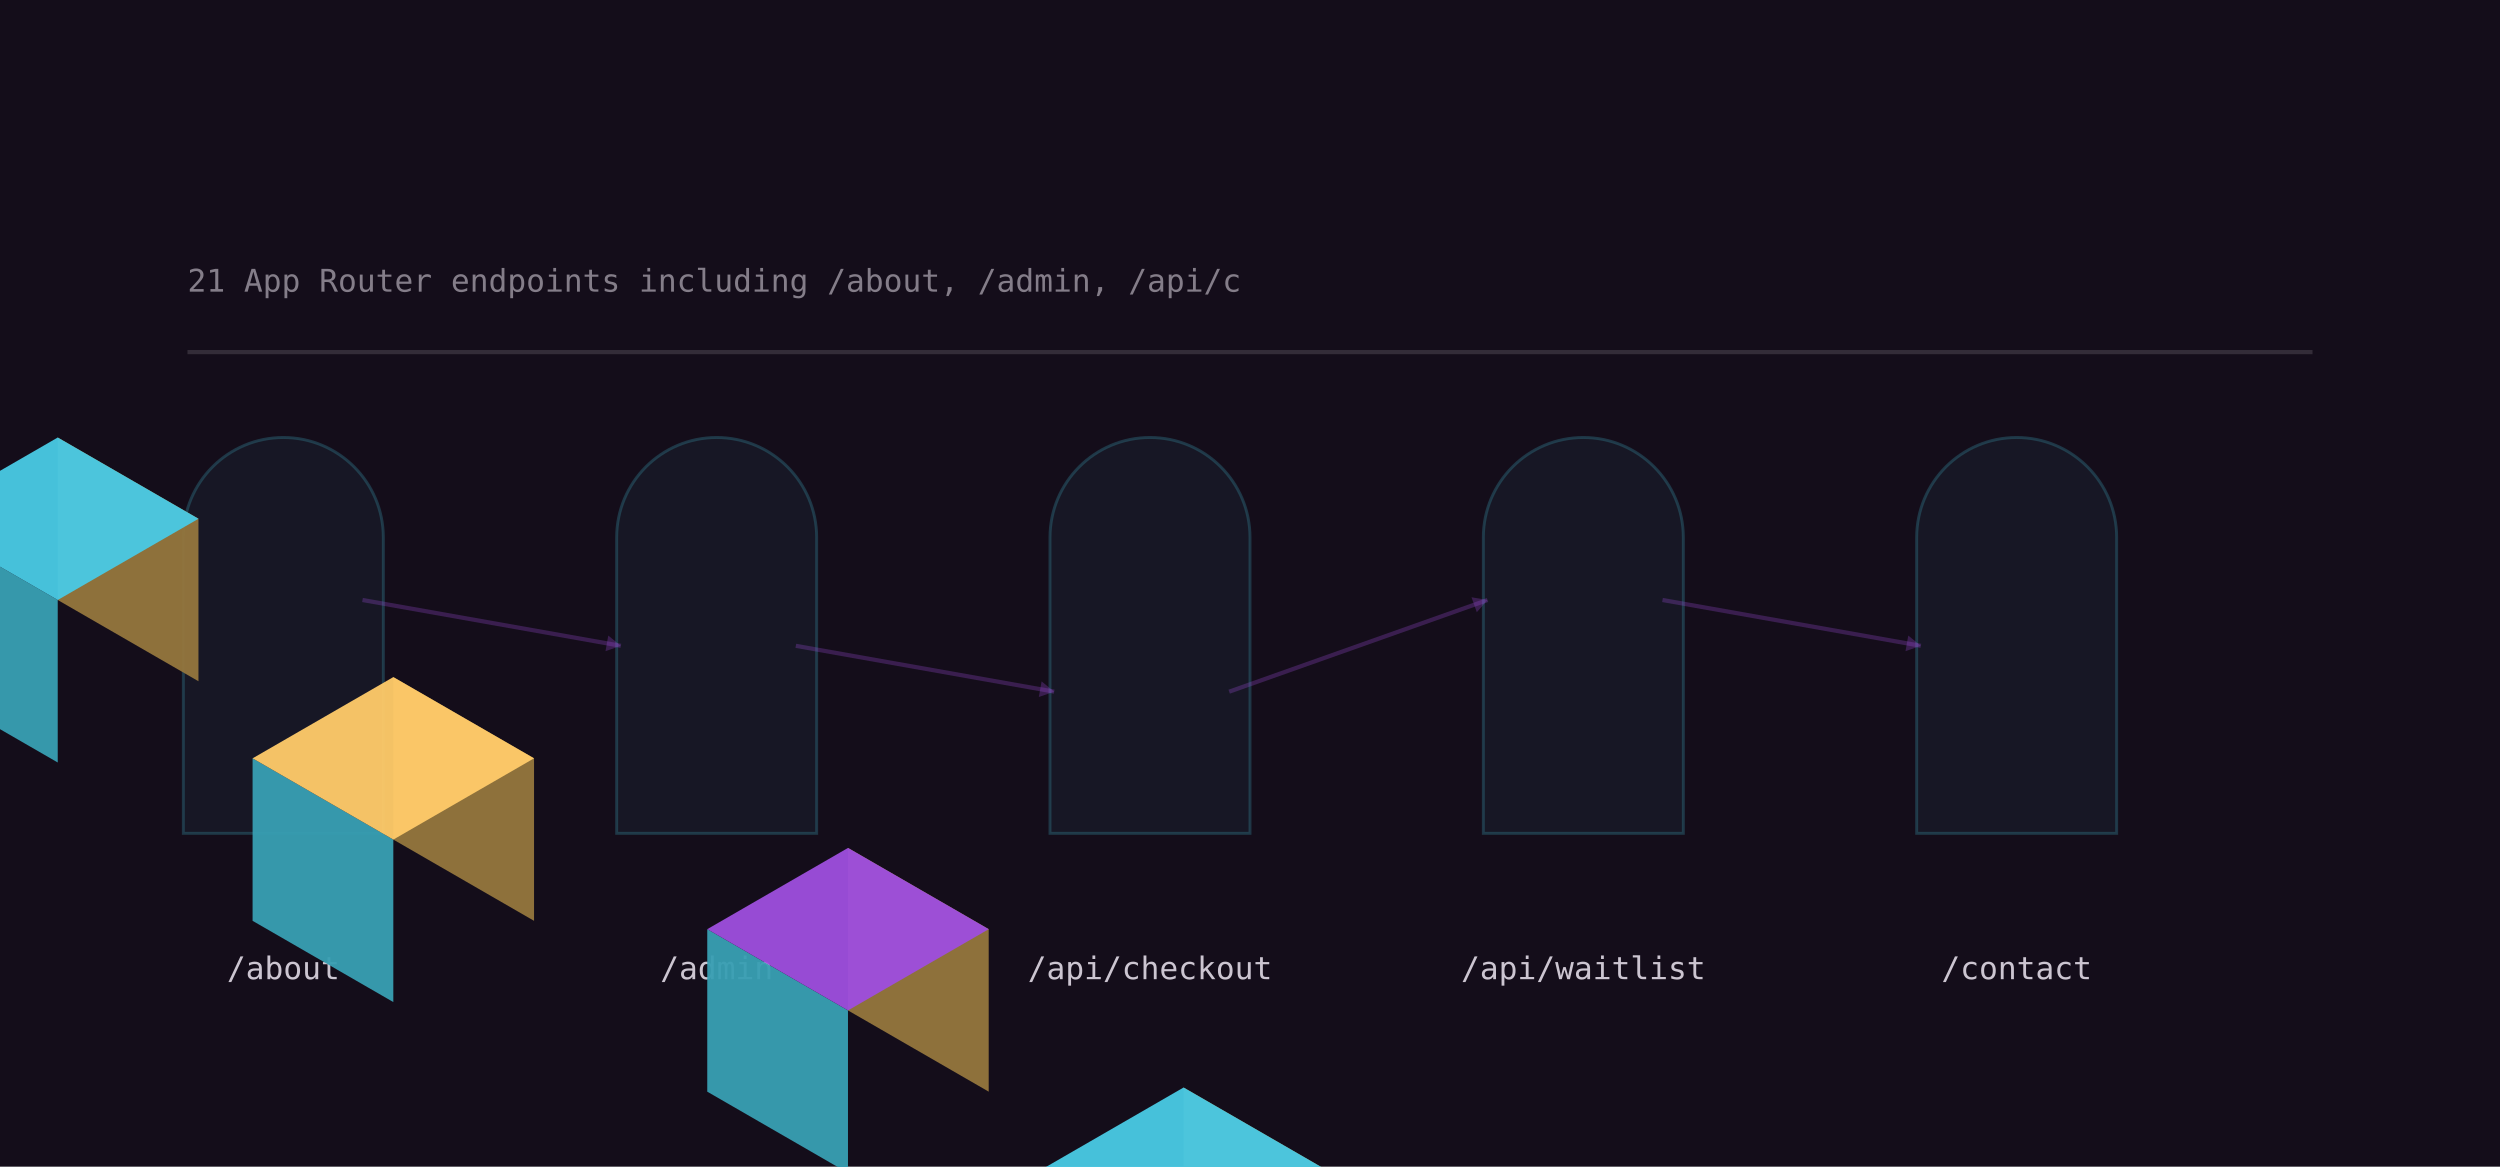
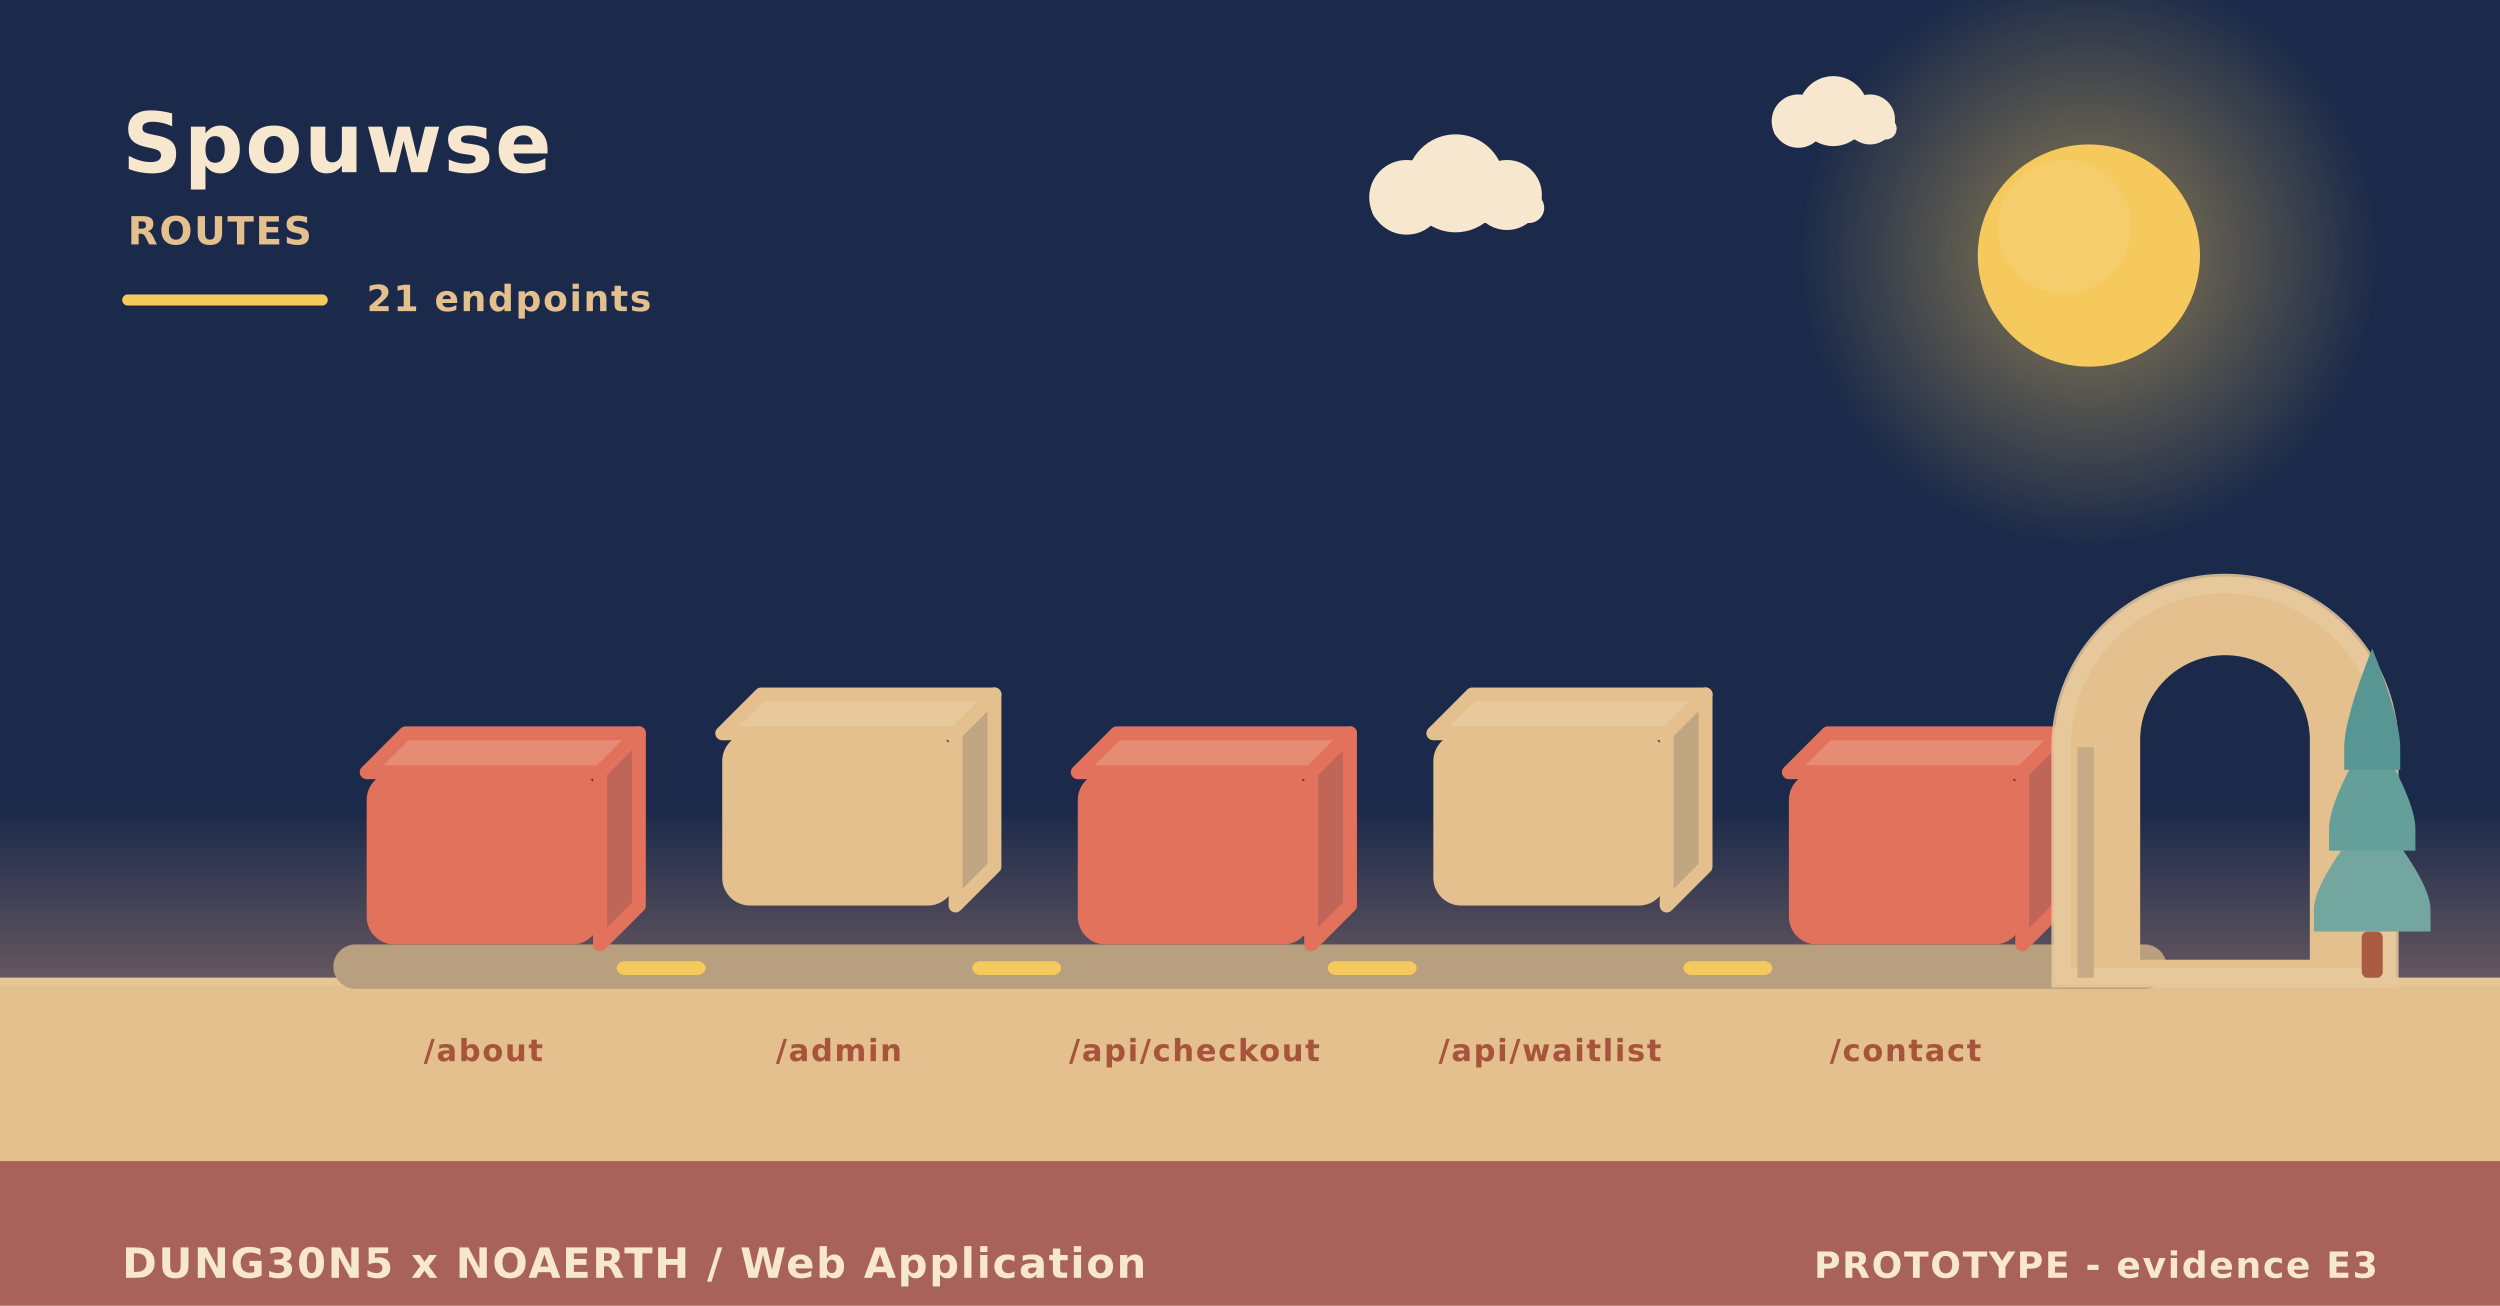
- <svg xmlns="http://www.w3.org/2000/svg" viewBox="0 0 1200 560" width="1200" height="560" role="img" aria-label="Spouwse data flow">
-   <rect width="1200" height="560" fill="#140d1a" />
-   <defs>
-     <linearGradient id="gf" x1="0" y1="0" x2="1" y2="1">
-       <stop offset="0%" stop-color="#9d4edd" />
-       <stop offset="100%" stop-color="#48cae4" />
-     </linearGradient>
-   </defs>
-   <path d="M88.00,400.00 L88.00,258.00 A48.00,48.00 0 0 1 184.00,258.00 L184.00,400.00 Z" fill="rgba(72,202,228,0.100)" opacity="0.55" stroke="rgba(72,202,228,0.400)" stroke-width="1.4" />
-   <polygon points="-133.37,173.00 -65.82,212.00 -65.82,134.00 -133.37,95.00" fill="#94763d" opacity="0.95" />
-   <polygon points="-200.92,212.00 -133.37,251.00 -133.37,173.00 -200.92,134.00" fill="#389eb2" opacity="0.95" />
-   <polygon points="-133.37,95.00 -65.82,134.00 -133.37,173.00 -200.92,134.00" fill="#9d4edd" opacity="0.95" />
-   <text x="136" y="470" font-family="ui-monospace,Menlo,monospace" font-size="15" fill="rgba(244,238,248,0.820)" text-anchor="middle">/about</text>
-   <path d="M296.00,400.00 L296.00,258.00 A48.00,48.00 0 0 1 392.00,258.00 L392.00,400.00 Z" fill="rgba(72,202,228,0.100)" opacity="0.55" stroke="rgba(72,202,228,0.400)" stroke-width="1.4" />
-   <polygon points="27.71,288.00 95.26,327.00 95.26,249.00 27.71,210.00" fill="#94763d" opacity="0.95" />
-   <polygon points="-39.84,327.00 27.71,366.00 27.71,288.00 -39.84,249.00" fill="#389eb2" opacity="0.95" />
-   <polygon points="27.71,210.00 95.26,249.00 27.71,288.00 -39.84,249.00" fill="#48cae4" opacity="0.95" />
-   <text x="344" y="470" font-family="ui-monospace,Menlo,monospace" font-size="15" fill="rgba(244,238,248,0.820)" text-anchor="middle">/admin</text>
-   <line x1="174.00" y1="288.00" x2="298.00" y2="310.00" stroke="rgba(157,78,221,0.500)" stroke-width="2.00" opacity="0.55" />
-   <polygon points="298.00,310.00 291.97,305.07 290.64,312.55" fill="rgba(157,78,221,0.500)" opacity="0.55" />
-   <path d="M504.00,400.00 L504.00,258.00 A48.00,48.00 0 0 1 600.00,258.00 L600.00,400.00 Z" fill="rgba(72,202,228,0.100)" opacity="0.55" stroke="rgba(72,202,228,0.400)" stroke-width="1.4" />
-   <polygon points="188.79,403.00 256.34,442.00 256.34,364.00 188.79,325.00" fill="#94763d" opacity="0.95" />
-   <polygon points="121.24,442.00 188.79,481.00 188.79,403.00 121.24,364.00" fill="#389eb2" opacity="0.95" />
-   <polygon points="188.79,325.00 256.34,364.00 188.79,403.00 121.24,364.00" fill="#ffcb69" opacity="0.95" />
-   <text x="552" y="470" font-family="ui-monospace,Menlo,monospace" font-size="15" fill="rgba(244,238,248,0.820)" text-anchor="middle">/api/checkout</text>
-   <line x1="382.00" y1="310.00" x2="506.00" y2="332.00" stroke="rgba(157,78,221,0.500)" stroke-width="2.00" opacity="0.55" />
-   <polygon points="506.00,332.00 499.97,327.07 498.64,334.55" fill="rgba(157,78,221,0.500)" opacity="0.55" />
-   <path d="M712.00,400.00 L712.00,258.00 A48.00,48.00 0 0 1 808.00,258.00 L808.00,400.00 Z" fill="rgba(72,202,228,0.100)" opacity="0.55" stroke="rgba(72,202,228,0.400)" stroke-width="1.4" />
-   <polygon points="407.03,485.00 474.58,524.00 474.58,446.00 407.03,407.00" fill="#94763d" opacity="0.95" />
-   <polygon points="339.48,524.00 407.03,563.00 407.03,485.00 339.48,446.00" fill="#389eb2" opacity="0.95" />
-   <polygon points="407.03,407.00 474.58,446.00 407.03,485.00 339.48,446.00" fill="#9d4edd" opacity="0.95" />
-   <text x="760" y="470" font-family="ui-monospace,Menlo,monospace" font-size="15" fill="rgba(244,238,248,0.820)" text-anchor="middle">/api/waitlist</text>
-   <line x1="590.00" y1="332.00" x2="714.00" y2="288.00" stroke="rgba(157,78,221,0.500)" stroke-width="2.00" opacity="0.55" />
-   <polygon points="714.00,288.00 706.32,286.69 708.86,293.86" fill="rgba(157,78,221,0.500)" opacity="0.55" />
-   <path d="M920.00,400.00 L920.00,258.00 A48.00,48.00 0 0 1 1016.00,258.00 L1016.00,400.00 Z" fill="rgba(72,202,228,0.100)" opacity="0.55" stroke="rgba(72,202,228,0.400)" stroke-width="1.4" />
-   <polygon points="568.11,600.00 635.66,639.00 635.66,561.00 568.11,522.00" fill="#94763d" opacity="0.95" />
-   <polygon points="500.56,639.00 568.11,678.00 568.11,600.00 500.56,561.00" fill="#389eb2" opacity="0.95" />
-   <polygon points="568.11,522.00 635.66,561.00 568.11,600.00 500.56,561.00" fill="#48cae4" opacity="0.95" />
-   <text x="968" y="470" font-family="ui-monospace,Menlo,monospace" font-size="15" fill="rgba(244,238,248,0.820)" text-anchor="middle">/contact</text>
-   <line x1="798.00" y1="288.00" x2="922.00" y2="310.00" stroke="rgba(157,78,221,0.500)" stroke-width="2.00" opacity="0.55" />
-   <polygon points="922.00,310.00 915.97,305.07 914.64,312.55" fill="rgba(157,78,221,0.500)" opacity="0.55" />
-   <rect x="90.00" y="168.00" width="1020.00" height="2.00" rx="0.00" fill="rgba(244,238,248,0.140)" opacity="1.00" />
-   <text x="90" y="140" font-family="ui-monospace,Menlo,monospace" font-size="15" fill="rgba(244,238,248,0.500)">21 App Router endpoints including /about, /admin, /api/c</text>
+ <svg xmlns="http://www.w3.org/2000/svg" width="900" height="470" viewBox="0 0 900 470" role="img" aria-label="Spouwse - how data moves">
+   <linearGradient id="skyd" x1="0" y1="0" x2="0" y2="1">
+     <stop offset="0" stop-color="#1b2a4a" />
+     <stop offset="0.62" stop-color="#1b2a4a" />
+     <stop offset="1" stop-color="#f3ad8a" />
+   </linearGradient>
+   <rect width="900" height="470" fill="url(#skyd)" />
+   <radialGradient id="sund">
+     <stop offset="0.35" stop-color="#f5c95c" stop-opacity="0.34" />
+     <stop offset="1" stop-color="#f5c95c" stop-opacity="0" />
+   </radialGradient>
+   <circle cx="752" cy="92" r="104" fill="url(#sund)" />
+   <circle cx="752" cy="92" r="40" fill="#f5c95c" />
+   <circle cx="743.2" cy="81.6" r="24" fill="#f5d27e" opacity="0.5" />
+   <g>
+     <circle cx="524" cy="66" r="17.64" fill="#f6e7ce" />
+     <circle cx="506.36" cy="71.04" r="13.44" fill="#f6e7ce" />
+     <circle cx="542.48" cy="70.2" r="12.6" fill="#f6e7ce" />
+     <rect x="493.76" y="69.36" width="62.16" height="10.92" rx="5.46" fill="#f6e7ce" />
+   </g>
+   <g>
+     <circle cx="660" cy="40" r="12.6" fill="#f6e7ce" />
+     <circle cx="647.4" cy="43.6" r="9.6" fill="#f6e7ce" />
+     <circle cx="673.2" cy="43" r="9" fill="#f6e7ce" />
+     <rect x="638.4" y="42.4" width="44.4" height="7.8" rx="3.9" fill="#f6e7ce" />
+   </g>
+   <rect x="0" y="352" width="900" height="118" fill="#e3c08d" />
+   <rect x="0" y="352" width="900" height="3" fill="#e6c596" />
+   <text x="44" y="62" font-family="Verdana,DejaVu Sans,sans-serif" font-size="30" font-weight="700" letter-spacing="0.6" fill="#f6e7ce" text-anchor="start">Spouwse</text>
+   <text x="46" y="88" font-family="Verdana,DejaVu Sans,sans-serif" font-size="14" font-weight="700" letter-spacing="0.6" fill="#e3c08d" text-anchor="start">ROUTES</text>
+   <rect x="44" y="106" width="74" height="4" rx="2" fill="#f5c95c" />
+   <text x="132" y="112" font-family="Verdana,DejaVu Sans,sans-serif" font-size="13" font-weight="700" letter-spacing="0.6" fill="#e3c08d" text-anchor="start">21 endpoints</text>
+   <rect x="120" y="340" width="660" height="16" rx="8" fill="#b79f80" />
+   <path d="M132,278 L216,278 L230,264 L146,264 Z" fill="#e68c74" stroke="#e2725b" stroke-width="5" stroke-linejoin="round" />
+   <path d="M216,278 L230,264 L230,326 L216,340 Z" fill="#c06658" stroke="#e2725b" stroke-width="5" stroke-linejoin="round" />
+   <rect x="132" y="278" width="84" height="62" rx="10" fill="#e2725b" />
+   <text x="174" y="382" font-family="Verdana,DejaVu Sans,sans-serif" font-size="11" font-weight="700" letter-spacing="0.6" fill="#a8543c" text-anchor="middle">/about</text>
+   <path d="M260,264 L344,264 L358,250 L274,250 Z" fill="#e7c99b" stroke="#e3c08d" stroke-width="5" stroke-linejoin="round" />
+   <path d="M344,264 L358,250 L358,312 L344,326 Z" fill="#c1a682" stroke="#e3c08d" stroke-width="5" stroke-linejoin="round" />
+   <rect x="260" y="264" width="84" height="62" rx="10" fill="#e3c08d" />
+   <text x="302" y="382" font-family="Verdana,DejaVu Sans,sans-serif" font-size="11" font-weight="700" letter-spacing="0.6" fill="#a8543c" text-anchor="middle">/admin</text>
+   <rect x="222" y="346" width="32" height="5" rx="3" fill="#f5c95c" />
+   <path d="M388,278 L472,278 L486,264 L402,264 Z" fill="#e68c74" stroke="#e2725b" stroke-width="5" stroke-linejoin="round" />
+   <path d="M472,278 L486,264 L486,326 L472,340 Z" fill="#c06658" stroke="#e2725b" stroke-width="5" stroke-linejoin="round" />
+   <rect x="388" y="278" width="84" height="62" rx="10" fill="#e2725b" />
+   <text x="430" y="382" font-family="Verdana,DejaVu Sans,sans-serif" font-size="11" font-weight="700" letter-spacing="0.6" fill="#a8543c" text-anchor="middle">/api/checkout</text>
+   <rect x="350" y="346" width="32" height="5" rx="3" fill="#f5c95c" />
+   <path d="M516,264 L600,264 L614,250 L530,250 Z" fill="#e7c99b" stroke="#e3c08d" stroke-width="5" stroke-linejoin="round" />
+   <path d="M600,264 L614,250 L614,312 L600,326 Z" fill="#c1a682" stroke="#e3c08d" stroke-width="5" stroke-linejoin="round" />
+   <rect x="516" y="264" width="84" height="62" rx="10" fill="#e3c08d" />
+   <text x="558" y="382" font-family="Verdana,DejaVu Sans,sans-serif" font-size="11" font-weight="700" letter-spacing="0.6" fill="#a8543c" text-anchor="middle">/api/waitlist</text>
+   <rect x="478" y="346" width="32" height="5" rx="3" fill="#f5c95c" />
+   <path d="M644,278 L728,278 L742,264 L658,264 Z" fill="#e68c74" stroke="#e2725b" stroke-width="5" stroke-linejoin="round" />
+   <path d="M728,278 L742,264 L742,326 L728,340 Z" fill="#c06658" stroke="#e2725b" stroke-width="5" stroke-linejoin="round" />
+   <rect x="644" y="278" width="84" height="62" rx="10" fill="#e2725b" />
+   <text x="686" y="382" font-family="Verdana,DejaVu Sans,sans-serif" font-size="11" font-weight="700" letter-spacing="0.6" fill="#a8543c" text-anchor="middle">/contact</text>
+   <rect x="606" y="346" width="32" height="5" rx="3" fill="#f5c95c" />
+   <path d="M742,352 L742,269.04 A59,59 0 0 1 860,269.04 L860,352 Z M767.96,348 L767.96,266.4 A33.04,33.04 0 0 1 834.04,266.4 L834.04,348 Z" fill="#e3c08d" fill-rule="evenodd" stroke="#e3c08d" stroke-width="5" stroke-linejoin="round" />
+   <path d="M742,352 L742,269.04 A59,59 0 0 1 860,269.04 L860,352 Z" fill="none" stroke="#e8c99d" stroke-width="7" stroke-linecap="round" opacity="0.85" />
+   <rect x="747.9" y="269.04" width="5.9" height="82.96" fill="#c7ab84" />
+   <rect x="850.22" y="335.36" width="7.56" height="16.64" rx="2.1" fill="#ac5b43" />
+   <path d="M854,291.68 Q833,317.01 833,327.5 Q833,335.36 833,335.36 L875,335.36 Q875,335.36 875,327.5 Q875,317.01 854,291.68 Z" fill="#74a6a0" />
+   <path d="M854,262.56 Q838.46,287.89 838.46,298.38 Q838.46,306.24 838.46,306.24 L869.54,306.24 Q869.54,306.24 869.54,298.38 Q869.54,287.89 854,262.56 Z" fill="#649f9a" />
+   <path d="M854,233.44 Q843.92,258.77 843.92,269.26 Q843.92,277.12 843.92,277.12 L864.08,277.12 Q864.08,277.12 864.08,269.26 Q864.08,258.77 854,233.44 Z" fill="#589694" />
+   <rect x="0" y="418" width="900" height="52" rx="0" fill="#a65c56" opacity="0.94" />
+   <text x="44" y="460" font-family="Verdana,DejaVu Sans,sans-serif" font-size="15" font-weight="700" letter-spacing="0.6" fill="#f6e7ce" text-anchor="start">DUNG30N5 x NOAERTH  /  Web Application</text>
+   <text x="856" y="460" font-family="Verdana,DejaVu Sans,sans-serif" font-size="13" font-weight="700" letter-spacing="0.6" fill="#f6e7ce" text-anchor="end">PROTOTYPE  -  evidence E3</text>
</svg>
